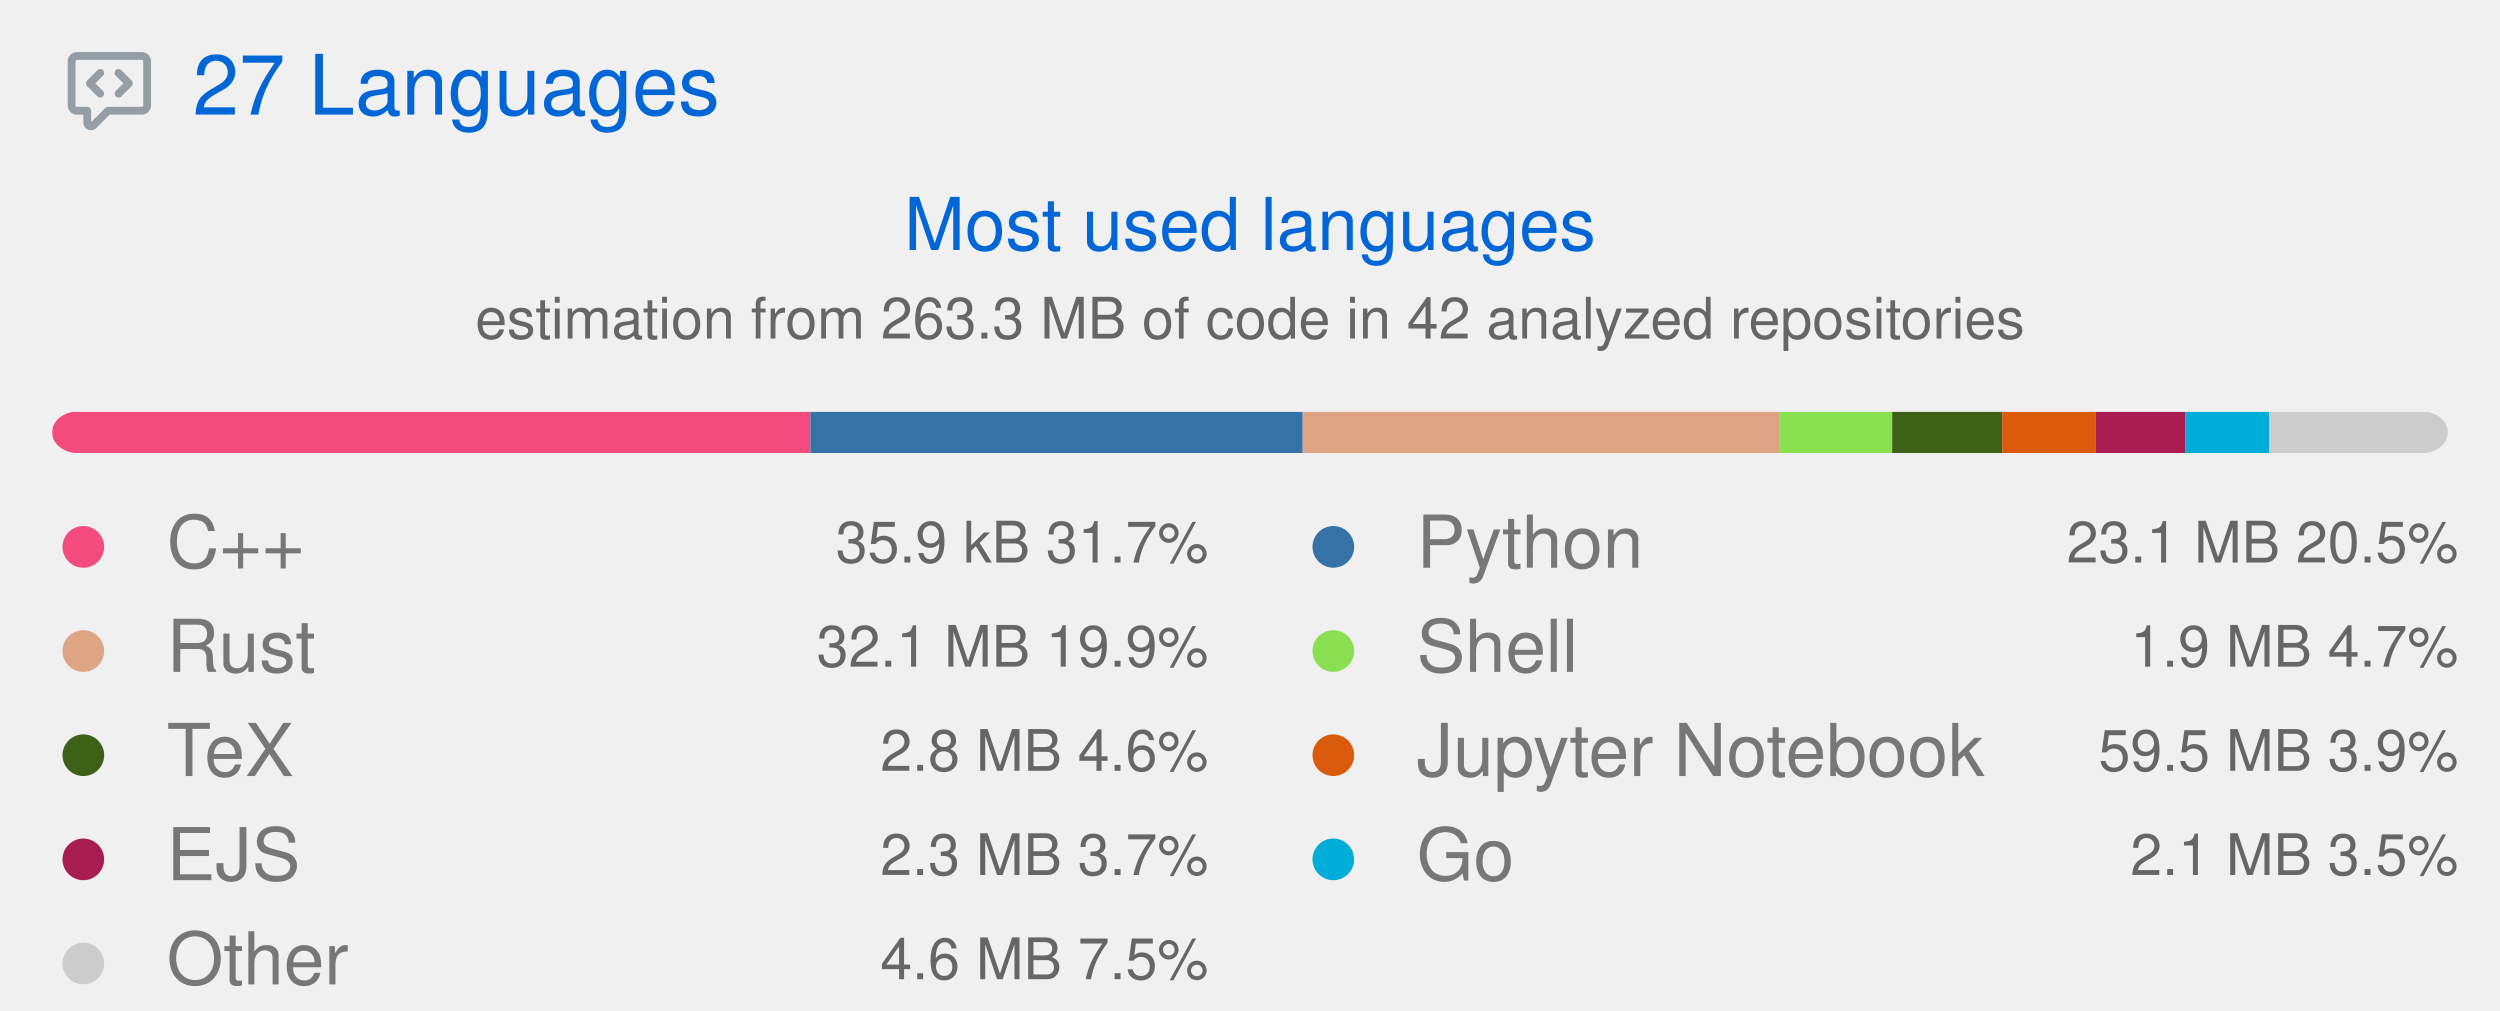
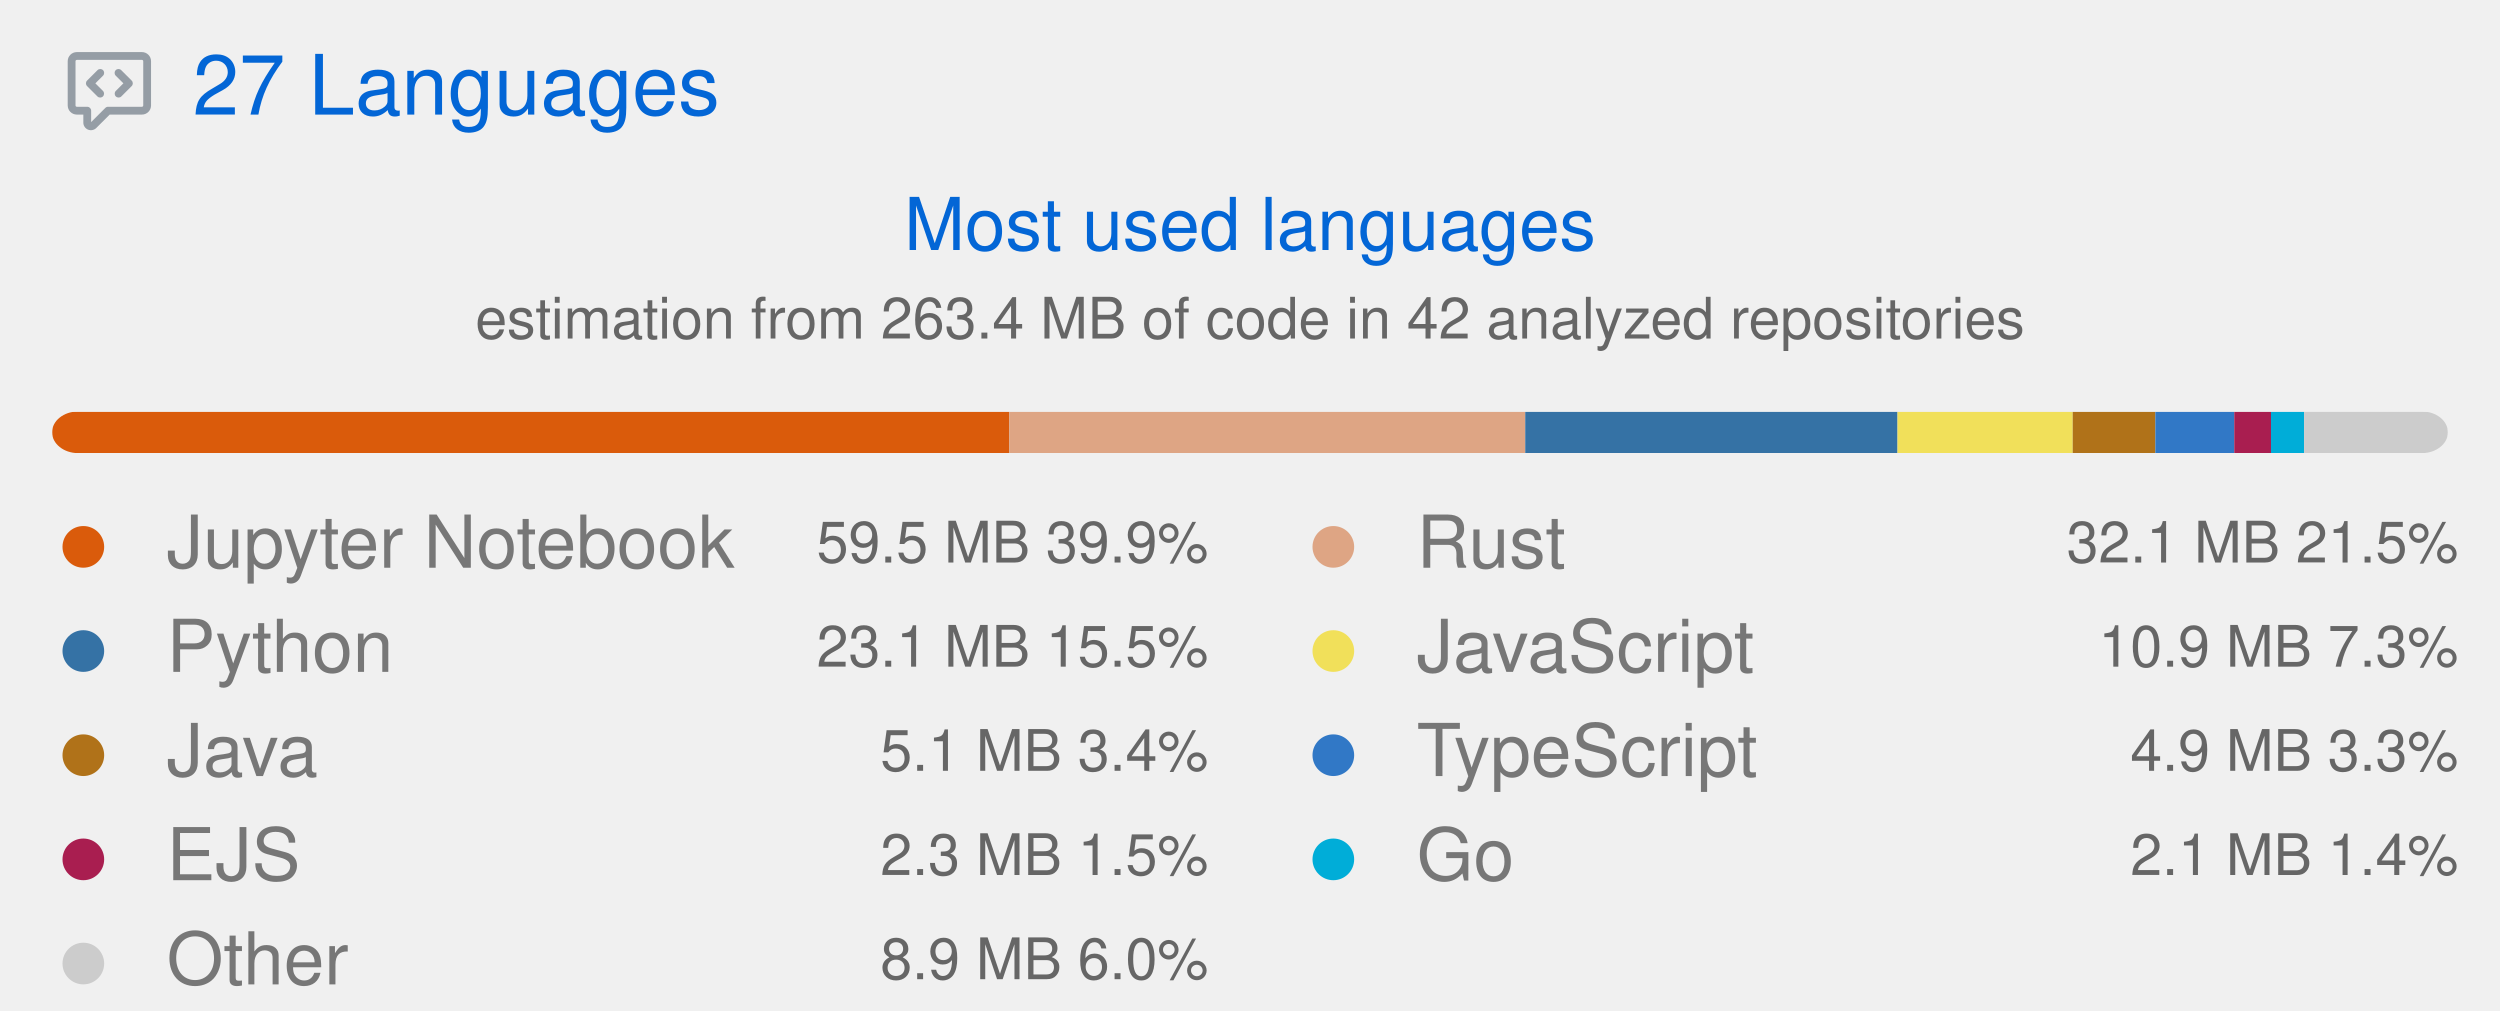
<svg xmlns="http://www.w3.org/2000/svg" width="480" height="194" viewBox="0 0 480 194" class="">
  <defs>
    <style />
  </defs>
  <style>
    svg{font-family:-apple-system,BlinkMacSystemFont,Segoe UI,Helvetica,Arial,sans-serif,Apple Color Emoji,Segoe UI Emoji;font-size:14px;color:#777}.repo-badges .badge.language::before{content:"";display:inline-block;width:10px;height:10px;margin-right:5px;border-radius:50%;background-color:var(--lang-color,#959da5)}svg.bar{margin:4px 0}@keyframes animation-gauge{from{stroke-dasharray:0 329}}:root{--color-calendar-graph-day-bg:#ebedf0;--color-calendar-graph-day-border:rgba(27,31,35,0.06);--color-calendar-graph-day-L1-bg:#9be9a8;--color-calendar-graph-day-L2-bg:#40c463;--color-calendar-graph-day-L3-bg:#30a14e;--color-calendar-graph-day-L4-bg:#216e39;--color-calendar-halloween-graph-day-L1-bg:#ffee4a;--color-calendar-halloween-graph-day-L2-bg:#ffc501;--color-calendar-halloween-graph-day-L3-bg:#fe9600;--color-calendar-halloween-graph-day-L4-bg:#03001c;--color-calendar-winter-graph-day-L1-bg:#0a3069;--color-calendar-winter-graph-day-L2-bg:#0969da;--color-calendar-winter-graph-day-L3-bg:#54aeff;--color-calendar-winter-graph-day-L4-bg:#b6e3ff;--color-calendar-graph-day-L4-border:rgba(27,31,35,0.06);--color-calendar-graph-day-L3-border:rgba(27,31,35,0.06);--color-calendar-graph-day-L2-border:rgba(27,31,35,0.06);--color-calendar-graph-day-L1-border:rgba(27,31,35,0.06)}#metrics-end{width:100%}
  </style>
  <style />
  <g transform="translate(0,0)" class="plugin-languages" data-plugin="languages">
    <g data-section="languages">
      <svg width="100%" height="194" viewBox="0 0 480 194">
        <g transform="translate(13,9)" fill="#959da5">
          <svg viewBox="0 0 16 16" width="16" height="16" aria-hidden="true">
            <path fill-rule="evenodd" d="M1.5 2.75a.25.25 0 01.25-.25h12.5a.25.25 0 01.25.25v8.5a.25.25 0 01-.25.25h-6.5a.75.75 0 00-.53.22L4.5 14.44v-2.19a.75.75 0 00-.75-.75h-2a.25.25 0 01-.25-.25v-8.5zM1.75 1A1.75 1.75 0 000 2.75v8.5C0 12.216.784 13 1.75 13H3v1.543a1.457 1.457 0 002.487 1.03L8.061 13h6.189A1.75 1.75 0 0016 11.25v-8.5A1.75 1.75 0 0014.25 1H1.75zm5.03 3.47a.75.75 0 010 1.06L5.31 7l1.47 1.47a.75.75 0 01-1.06 1.06l-2-2a.75.75 0 010-1.06l2-2a.75.75 0 011.06 0zm2.44 0a.75.75 0 000 1.06L10.69 7 9.22 8.47a.75.75 0 001.06 1.06l2-2a.75.75 0 000-1.06l-2-2a.75.75 0 00-1.06 0z" />
          </svg>
        </g>
        <text x="37" y="22" font-size="16" fill="#0366d6">
          27 Languages
        </text>
        <text x="240" y="48" font-size="14" fill="#0366d6" text-anchor="middle">
          Most used languages
        </text>
        <text x="240" y="65" font-size="11" fill="#666666" text-anchor="middle">
-           estimation from 263.3 MB of code in 42 analyzed repositories
+           estimation from 263.4 MB of code in 42 analyzed repositories
        </text>
        <g transform="translate(10,79)">
          <svg class="bar" width="460" height="8" role="img" aria-label="Languages distribution">
            <mask id="languages-bar-most">
              <rect x="0" y="0" width="460" height="8" fill="white" rx="5" />
            </mask>
            <rect mask="url(#languages-bar-most)" x="0" y="0" width="0" height="8" fill="#d1d5da" />
            <g class="languages-progress">
-               <rect class="language-bar" mask="url(#languages-bar-most)" x="0.00" y="0" width="145.59" height="8" fill="#f34b7d" data-language="C++" />
-               <rect class="language-bar" mask="url(#languages-bar-most)" x="145.59" y="0" width="94.53" height="8" fill="#3572A5" data-language="Python" />
-               <rect class="language-bar" mask="url(#languages-bar-most)" x="240.12" y="0" width="91.61" height="8" fill="#dea584" data-language="Rust" />
-               <rect class="language-bar" mask="url(#languages-bar-most)" x="331.73" y="0" width="21.58" height="8" fill="#89e051" data-language="Shell" />
-               <rect class="language-bar" mask="url(#languages-bar-most)" x="353.30" y="0" width="21.12" height="8" fill="#3D6117" data-language="TeX" />
-               <rect class="language-bar" mask="url(#languages-bar-most)" x="374.42" y="0" width="17.99" height="8" fill="#DA5B0B" data-language="Jupyter Notebook" />
-               <rect class="language-bar" mask="url(#languages-bar-most)" x="392.41" y="0" width="17.14" height="8" fill="#a91e50" data-language="EJS" />
-               <rect class="language-bar" mask="url(#languages-bar-most)" x="409.55" y="0" width="16.10" height="8" fill="#00ADD8" data-language="Go" />
-               <rect class="language-bar" mask="url(#languages-bar-most)" x="425.65" y="0" width="34.35" height="8" fill="#cccccc" data-language="Other" />
+               <rect class="language-bar" mask="url(#languages-bar-most)" x="0.00" y="0" width="183.76" height="8" fill="#DA5B0B" data-language="Jupyter Notebook" />
+               <rect class="language-bar" mask="url(#languages-bar-most)" x="183.76" y="0" width="99.09" height="8" fill="#dea584" data-language="Rust" />
+               <rect class="language-bar" mask="url(#languages-bar-most)" x="282.85" y="0" width="71.47" height="8" fill="#3572A5" data-language="Python" />
+               <rect class="language-bar" mask="url(#languages-bar-most)" x="354.32" y="0" width="33.64" height="8" fill="#f1e05a" data-language="JavaScript" />
+               <rect class="language-bar" mask="url(#languages-bar-most)" x="387.96" y="0" width="15.87" height="8" fill="#b07219" data-language="Java" />
+               <rect class="language-bar" mask="url(#languages-bar-most)" x="403.83" y="0" width="15.15" height="8" fill="#3178c6" data-language="TypeScript" />
+               <rect class="language-bar" mask="url(#languages-bar-most)" x="418.98" y="0" width="7.06" height="8" fill="#a91e50" data-language="EJS" />
+               <rect class="language-bar" mask="url(#languages-bar-most)" x="426.03" y="0" width="6.34" height="8" fill="#00ADD8" data-language="Go" />
+               <rect class="language-bar" mask="url(#languages-bar-most)" x="432.38" y="0" width="27.62" height="8" fill="#cccccc" data-language="Other" />
            </g>
          </svg>
        </g>
-         <g class="language details" data-language="C++">
+         <g class="language details" data-language="Jupyter Notebook">
          <g transform="translate(8,97)">
            <svg viewBox="0 0 16 16" width="16" height="16" aria-hidden="true">
-               <path fill="#f34b7d" fill-rule="evenodd" d="M8 4a4 4 0 100 8 4 4 0 000-8z" />
+               <path fill="#DA5B0B" fill-rule="evenodd" d="M8 4a4 4 0 100 8 4 4 0 000-8z" />
            </svg>
          </g>
          <text x="32" y="109" font-size="14" fill="#777777">
-             C++
+             Jupyter Notebook
          </text>
          <text x="232" y="108" font-size="11" fill="#666666" text-anchor="end">
-             35.9 kB  31.7%
-           </text>
-         </g>
-         <g class="language details" data-language="Rust">
+             59.5 MB  39.9%
+           </text>
+         </g>
+         <g class="language details" data-language="Python">
          <g transform="translate(8,117)">
            <svg viewBox="0 0 16 16" width="16" height="16" aria-hidden="true">
-               <path fill="#dea584" fill-rule="evenodd" d="M8 4a4 4 0 100 8 4 4 0 000-8z" />
+               <path fill="#3572A5" fill-rule="evenodd" d="M8 4a4 4 0 100 8 4 4 0 000-8z" />
            </svg>
          </g>
          <text x="32" y="129" font-size="14" fill="#777777">
-             Rust
+             Python
          </text>
          <text x="232" y="128" font-size="11" fill="#666666" text-anchor="end">
-             32.1 MB  19.9%
-           </text>
-         </g>
-         <g class="language details" data-language="TeX">
+             23.1 MB  15.5%
+           </text>
+         </g>
+         <g class="language details" data-language="Java">
          <g transform="translate(8,137)">
            <svg viewBox="0 0 16 16" width="16" height="16" aria-hidden="true">
-               <path fill="#3D6117" fill-rule="evenodd" d="M8 4a4 4 0 100 8 4 4 0 000-8z" />
+               <path fill="#b07219" fill-rule="evenodd" d="M8 4a4 4 0 100 8 4 4 0 000-8z" />
            </svg>
          </g>
          <text x="32" y="149" font-size="14" fill="#777777">
-             TeX
+             Java
          </text>
          <text x="232" y="148" font-size="11" fill="#666666" text-anchor="end">
-             2.8 MB  4.6%
+             5.1 MB  3.4%
          </text>
        </g>
        <g class="language details" data-language="EJS">
          <g transform="translate(8,157)">
            <svg viewBox="0 0 16 16" width="16" height="16" aria-hidden="true">
              <path fill="#a91e50" fill-rule="evenodd" d="M8 4a4 4 0 100 8 4 4 0 000-8z" />
            </svg>
          </g>
          <text x="32" y="169" font-size="14" fill="#777777">
            EJS
          </text>
          <text x="232" y="168" font-size="11" fill="#666666" text-anchor="end">
-             2.3 MB  3.7%
+             2.3 MB  1.5%
          </text>
        </g>
        <g class="language details" data-language="Other">
          <g transform="translate(8,177)">
            <svg viewBox="0 0 16 16" width="16" height="16" aria-hidden="true">
              <path fill="#cccccc" fill-rule="evenodd" d="M8 4a4 4 0 100 8 4 4 0 000-8z" />
            </svg>
          </g>
          <text x="32" y="189" font-size="14" fill="#777777">
            Other
          </text>
          <text x="232" y="188" font-size="11" fill="#666666" text-anchor="end">
-             4.6 MB  7.5%
-           </text>
-         </g>
-         <g class="language details" data-language="Python">
+             8.9 MB  6.0%
+           </text>
+         </g>
+         <g class="language details" data-language="Rust">
          <g transform="translate(248,97)">
            <svg viewBox="0 0 16 16" width="16" height="16" aria-hidden="true">
-               <path fill="#3572A5" fill-rule="evenodd" d="M8 4a4 4 0 100 8 4 4 0 000-8z" />
+               <path fill="#dea584" fill-rule="evenodd" d="M8 4a4 4 0 100 8 4 4 0 000-8z" />
            </svg>
          </g>
          <text x="272" y="109" font-size="14" fill="#777777">
-             Python
+             Rust
          </text>
          <text x="472" y="108" font-size="11" fill="#666666" text-anchor="end">
-             23.1 MB  20.5%
-           </text>
-         </g>
-         <g class="language details" data-language="Shell">
+             32.1 MB  21.5%
+           </text>
+         </g>
+         <g class="language details" data-language="JavaScript">
          <g transform="translate(248,117)">
            <svg viewBox="0 0 16 16" width="16" height="16" aria-hidden="true">
-               <path fill="#89e051" fill-rule="evenodd" d="M8 4a4 4 0 100 8 4 4 0 000-8z" />
+               <path fill="#f1e05a" fill-rule="evenodd" d="M8 4a4 4 0 100 8 4 4 0 000-8z" />
            </svg>
          </g>
          <text x="272" y="129" font-size="14" fill="#777777">
-             Shell
+             JavaScript
          </text>
          <text x="472" y="128" font-size="11" fill="#666666" text-anchor="end">
-             1.9 MB  4.7%
-           </text>
-         </g>
-         <g class="language details" data-language="Jupyter Notebook">
+             10.9 MB  7.3%
+           </text>
+         </g>
+         <g class="language details" data-language="TypeScript">
          <g transform="translate(248,137)">
            <svg viewBox="0 0 16 16" width="16" height="16" aria-hidden="true">
-               <path fill="#DA5B0B" fill-rule="evenodd" d="M8 4a4 4 0 100 8 4 4 0 000-8z" />
+               <path fill="#3178c6" fill-rule="evenodd" d="M8 4a4 4 0 100 8 4 4 0 000-8z" />
            </svg>
          </g>
          <text x="272" y="149" font-size="14" fill="#777777">
-             Jupyter Notebook
+             TypeScript
          </text>
          <text x="472" y="148" font-size="11" fill="#666666" text-anchor="end">
-             59.5 MB  3.9%
+             4.9 MB  3.3%
          </text>
        </g>
        <g class="language details" data-language="Go">
          <g transform="translate(248,157)">
            <svg viewBox="0 0 16 16" width="16" height="16" aria-hidden="true">
              <path fill="#00ADD8" fill-rule="evenodd" d="M8 4a4 4 0 100 8 4 4 0 000-8z" />
            </svg>
          </g>
          <text x="272" y="169" font-size="14" fill="#777777">
            Go
          </text>
          <text x="472" y="168" font-size="11" fill="#666666" text-anchor="end">
-             2.1 MB  3.5%
+             2.1 MB  1.4%
          </text>
        </g>
        <g visibility="hidden" aria-hidden="true">
          <g class="languages-indepth">
            <text class="indepth-language" data-language="Jupyter Notebook" data-bytes="62380614">
              Jupyter Notebook
            </text>
-             <text class="indepth-language" data-language="SVG" data-bytes="45999613">
+             <text class="indepth-language" data-language="SVG" data-bytes="46020478">
              SVG
            </text>
            <text class="indepth-language" data-language="Rust" data-bytes="33638029">
              Rust
            </text>
            <text class="indepth-language" data-language="Python" data-bytes="24263214">
              Python
            </text>
-             <text class="indepth-language" data-language="JSON" data-bytes="21742490">
+             <text class="indepth-language" data-language="JSON" data-bytes="21742584">
              JSON
            </text>
            <text class="indepth-language" data-language="Jest Snapshot" data-bytes="14374321">
              Jest Snapshot
            </text>
            <text class="indepth-language" data-language="Adblock Filter List" data-bytes="12404744">
              Adblock Filter List
            </text>
            <text class="indepth-language" data-language="JavaScript" data-bytes="11419148">
              JavaScript
            </text>
            <text class="indepth-language" data-language="Markdown" data-bytes="10910105">
              Markdown
            </text>
            <text class="indepth-language" data-language="Java" data-bytes="5386420">
              Java
            </text>
            <text class="indepth-language" data-language="TypeScript" data-bytes="5143077">
              TypeScript
            </text>
            <text class="indepth-language" data-language="MiniYAML" data-bytes="3253524">
              MiniYAML
            </text>
            <text class="indepth-language" data-language="CSV" data-bytes="2716407">
              CSV
            </text>
            <text class="indepth-language" data-language="EJS" data-bytes="2396454">
              EJS
            </text>
            <text class="indepth-language" data-language="Go" data-bytes="2152347">
              Go
            </text>
            <text class="indepth-language" data-language="TOML" data-bytes="1992805">
              TOML
            </text>
            <text class="indepth-language" data-language="reStructuredText" data-bytes="1977121">
              reStructuredText
            </text>
            <text class="indepth-language" data-language="Shell" data-bytes="1941818">
              Shell
            </text>
            <text class="indepth-language" data-language="TSX" data-bytes="1929191">
              TSX
            </text>
            <text class="indepth-language" data-language="YAML" data-bytes="1685399">
              YAML
            </text>
            <text class="indepth-language" data-language="TSV" data-bytes="1567898">
              TSV
            </text>
            <text class="indepth-language" data-language="RenderScript" data-bytes="1323984">
              RenderScript
            </text>
            <text class="indepth-language" data-language="CSS" data-bytes="1251288">
              CSS
            </text>
            <text class="indepth-language" data-language="Swift" data-bytes="1036364">
              Swift
            </text>
            <text class="indepth-language" data-language="Lua" data-bytes="344585">
              Lua
            </text>
            <text class="indepth-language" data-language="Text" data-bytes="312566">
              Text
            </text>
            <text class="indepth-language" data-language="Cuda" data-bytes="273611">
              Cuda
            </text>
            <text class="indepth-language" data-language="R" data-bytes="265325">
              R
            </text>
            <text class="indepth-language" data-language="KDL" data-bytes="265186">
              KDL
            </text>
            <text class="indepth-language" data-language="HTML" data-bytes="189732">
              HTML
            </text>
            <text class="indepth-language" data-language="Roff Manpage" data-bytes="146461">
              Roff Manpage
            </text>
            <text class="indepth-language" data-language="Astro" data-bytes="138295">
              Astro
            </text>
            <text class="indepth-language" data-language="Protocol Buffer" data-bytes="131568">
              Protocol Buffer
            </text>
            <text class="indepth-language" data-language="Public Key" data-bytes="129688">
              Public Key
            </text>
            <text class="indepth-language" data-language="C" data-bytes="127647">
              C
            </text>
            <text class="indepth-language" data-language="Ignore List" data-bytes="113185">
              Ignore List
            </text>
            <text class="indepth-language" data-language="XML Property List" data-bytes="94383">
              XML Property List
            </text>
            <text class="indepth-language" data-language="PowerShell" data-bytes="83812">
              PowerShell
            </text>
            <text class="indepth-language" data-language="JSON with Comments" data-bytes="66884">
              JSON with Comments
            </text>
            <text class="indepth-language" data-language="Dockerfile" data-bytes="53151">
              Dockerfile
            </text>
            <text class="indepth-language" data-language="Pip Requirements" data-bytes="52608">
              Pip Requirements
            </text>
            <text class="indepth-language" data-language="Ruby" data-bytes="41534">
              Ruby
            </text>
            <text class="indepth-language" data-language="GraphQL" data-bytes="40800">
              GraphQL
            </text>
            <text class="indepth-language" data-language="Scala" data-bytes="40226">
              Scala
            </text>
            <text class="indepth-language" data-language="C++" data-bytes="36731">
              C++
            </text>
            <text class="indepth-language" data-language="Makefile" data-bytes="33918">
              Makefile
            </text>
            <text class="indepth-language" data-language="SQL" data-bytes="28767">
              SQL
            </text>
            <text class="indepth-language" data-language="INI" data-bytes="27231">
              INI
            </text>
            <text class="indepth-language" data-language="Maven POM" data-bytes="27078">
              Maven POM
            </text>
            <text class="indepth-language" data-language="Vue" data-bytes="23809">
              Vue
            </text>
            <text class="indepth-language" data-language="fish" data-bytes="19072">
              fish
            </text>
            <text class="indepth-language" data-language="SCSS" data-bytes="17548">
              SCSS
            </text>
            <text class="indepth-language" data-language="Go Checksums" data-bytes="15530">
              Go Checksums
            </text>
            <text class="indepth-language" data-language="BibTeX" data-bytes="13446">
              BibTeX
            </text>
            <text class="indepth-language" data-language="XML" data-bytes="12930">
              XML
            </text>
            <text class="indepth-language" data-language="Just" data-bytes="10191">
              Just
            </text>
            <text class="indepth-language" data-language="RMarkdown" data-bytes="9677">
              RMarkdown
            </text>
            <text class="indepth-language" data-language="Batchfile" data-bytes="8327">
              Batchfile
            </text>
            <text class="indepth-language" data-language="Less" data-bytes="8277">
              Less
            </text>
            <text class="indepth-language" data-language="ApacheConf" data-bytes="8273">
              ApacheConf
            </text>
            <text class="indepth-language" data-language="Graphviz (DOT)" data-bytes="6645">
              Graphviz (DOT)
            </text>
            <text class="indepth-language" data-language="Xonsh" data-bytes="5036">
              Xonsh
            </text>
            <text class="indepth-language" data-language="Diff" data-bytes="4662">
              Diff
            </text>
            <text class="indepth-language" data-language="Pkl" data-bytes="3574">
              Pkl
            </text>
            <text class="indepth-language" data-language="Nix" data-bytes="3021">
              Nix
            </text>
            <text class="indepth-language" data-language="Git Revision List" data-bytes="2185">
              Git Revision List
            </text>
            <text class="indepth-language" data-language="Go Module" data-bytes="2105">
              Go Module
            </text>
            <text class="indepth-language" data-language="Svelte" data-bytes="2071">
              Svelte
            </text>
            <text class="indepth-language" data-language="CODEOWNERS" data-bytes="1838">
              CODEOWNERS
            </text>
            <text class="indepth-language" data-language="JSON5" data-bytes="1474">
              JSON5
            </text>
            <text class="indepth-language" data-language="EditorConfig" data-bytes="1452">
              EditorConfig
            </text>
            <text class="indepth-language" data-language="CMake" data-bytes="1028">
              CMake
            </text>
            <text class="indepth-language" data-language="Mako" data-bytes="1004">
              Mako
            </text>
            <text class="indepth-language" data-language="Jsonnet" data-bytes="980">
              Jsonnet
            </text>
            <text class="indepth-language" data-language="Git Attributes" data-bytes="933">
              Git Attributes
            </text>
            <text class="indepth-language" data-language="Jinja" data-bytes="849">
              Jinja
            </text>
            <text class="indepth-language" data-language="Git Config" data-bytes="761">
              Git Config
            </text>
            <text class="indepth-language" data-language="BitBake" data-bytes="751">
              BitBake
            </text>
            <text class="indepth-language" data-language="Nginx" data-bytes="712">
              Nginx
            </text>
            <text class="indepth-language" data-language="MDX" data-bytes="677">
              MDX
            </text>
            <text class="indepth-language" data-language="RPM Spec" data-bytes="473">
              RPM Spec
            </text>
            <text class="indepth-language" data-language="Dotenv" data-bytes="258">
              Dotenv
            </text>
            <text class="indepth-language" data-language="Mermaid" data-bytes="252">
              Mermaid
            </text>
            <text class="indepth-language" data-language="TSQL" data-bytes="211">
              TSQL
            </text>
            <text class="indepth-language" data-language="ShellCheck Config" data-bytes="90">
              ShellCheck Config
            </text>
            <text class="indepth-language" data-language="robots.txt" data-bytes="70">
              robots.txt
            </text>
            <text class="indepth-language" data-language="CoffeeScript" data-bytes="45">
              CoffeeScript
            </text>
          </g>
        </g>
      </svg>
    </g>
  </g>
</svg>
